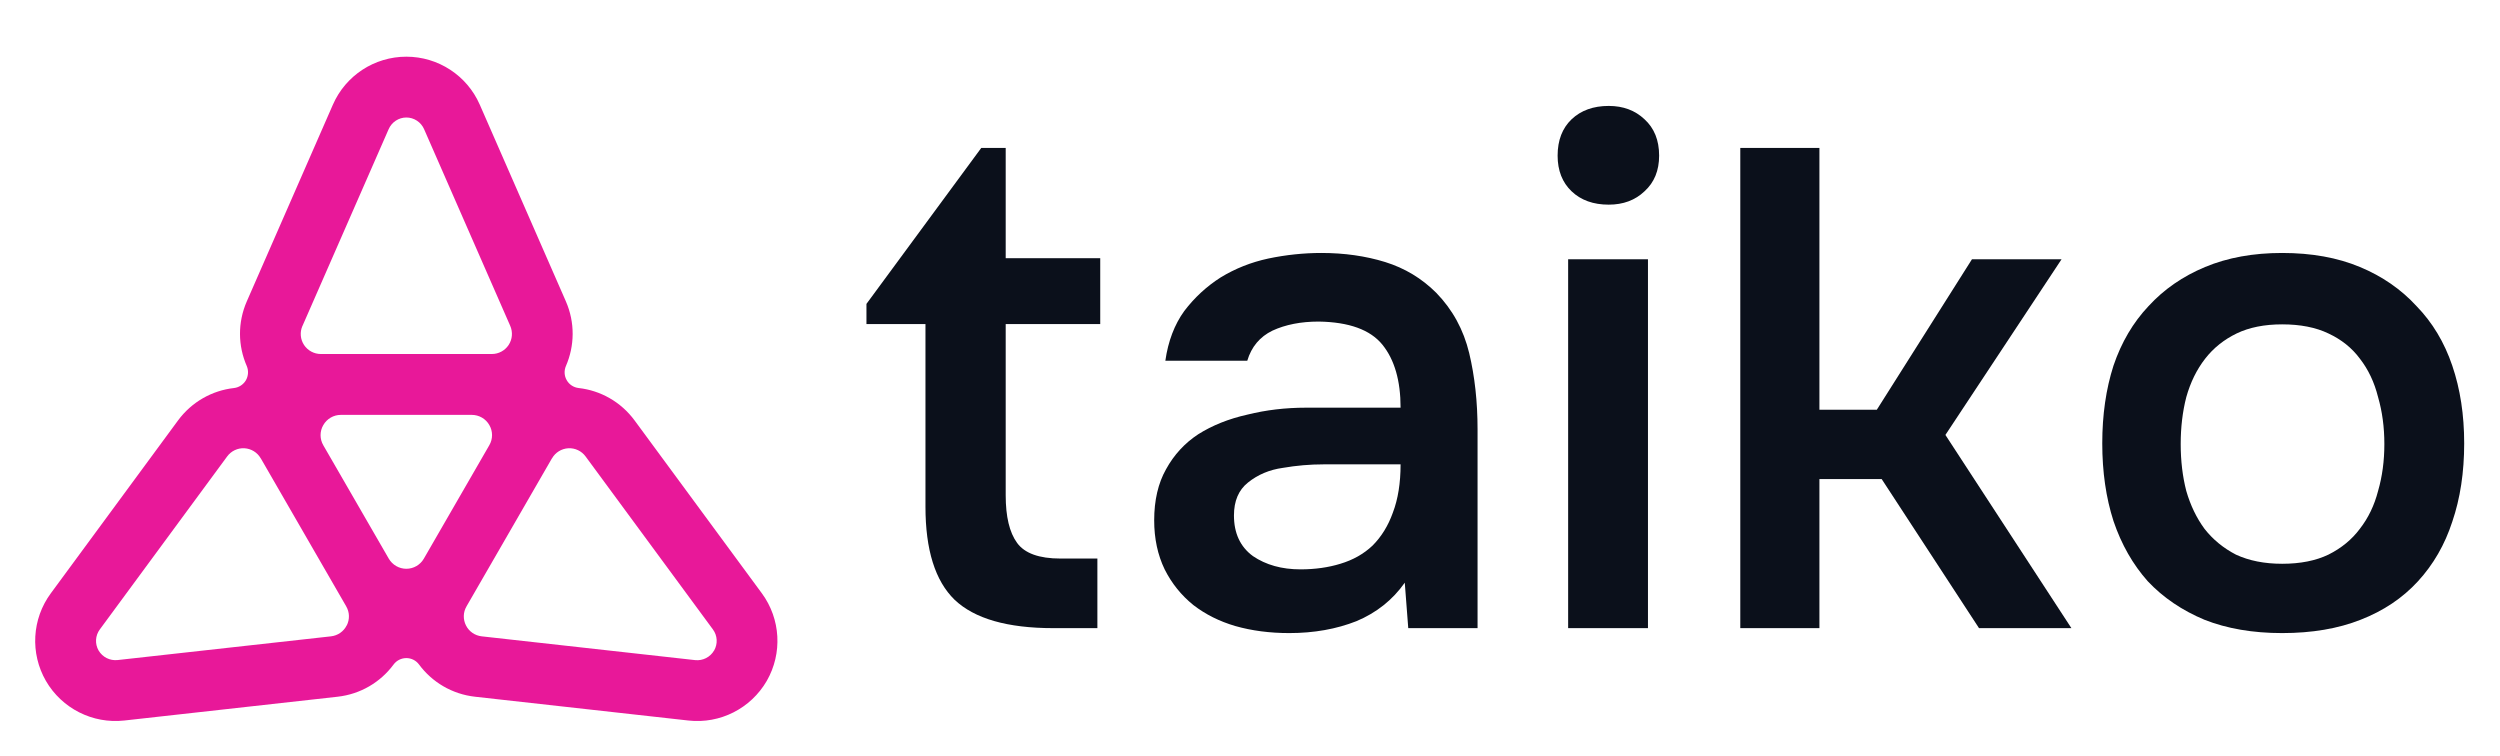
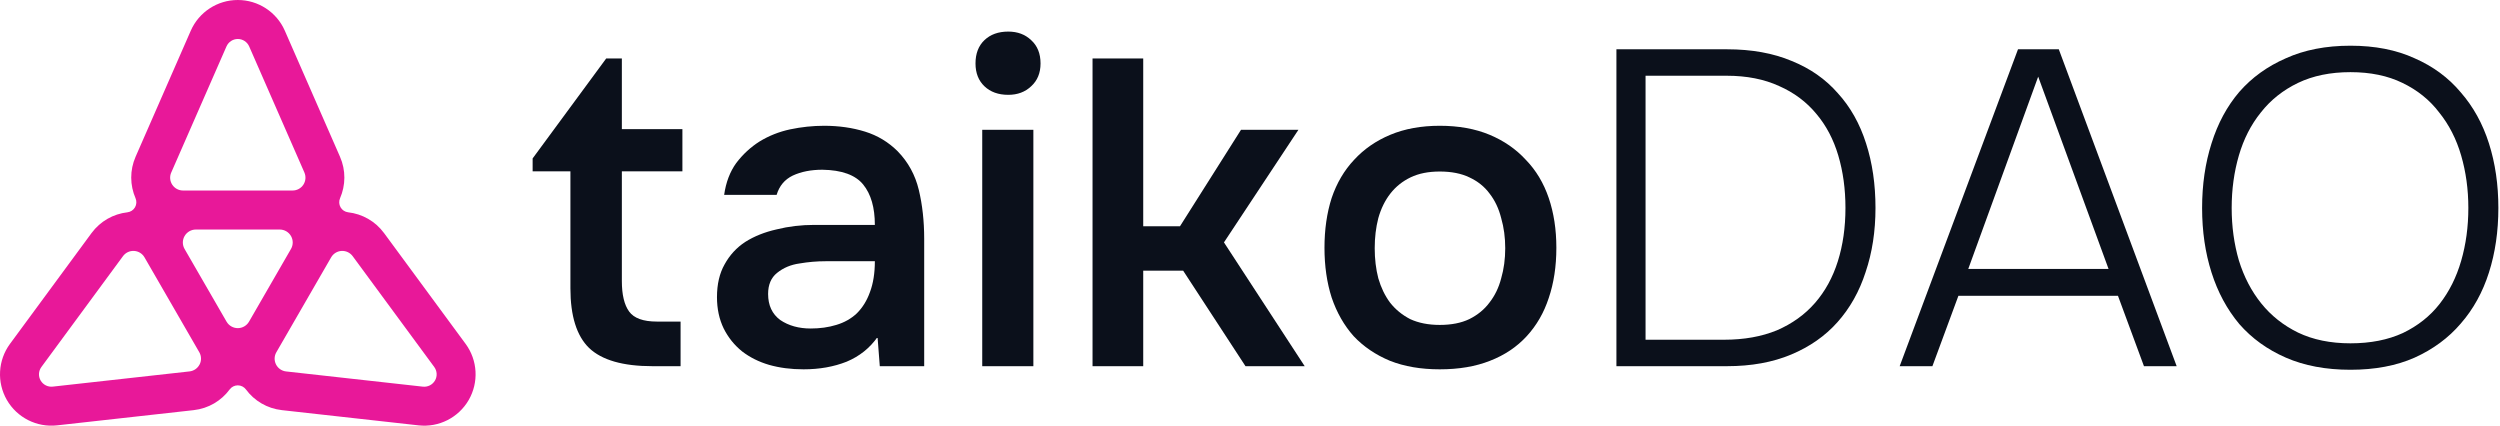
- <svg xmlns="http://www.w3.org/2000/svg" width="43" height="13" viewBox="0 0 43 13" fill="none">
-   <path d="M24.162 10.022C23.953 10.319 23.676 10.539 23.331 10.684C22.986 10.82 22.601 10.889 22.175 10.889C21.838 10.889 21.529 10.848 21.248 10.768C20.975 10.688 20.735 10.568 20.526 10.407C20.317 10.238 20.153 10.034 20.032 9.793C19.912 9.544 19.852 9.263 19.852 8.95C19.852 8.605 19.92 8.312 20.056 8.071C20.193 7.822 20.377 7.622 20.61 7.469C20.851 7.317 21.132 7.204 21.453 7.132C21.774 7.052 22.111 7.012 22.464 7.012H24.09C24.09 6.546 23.985 6.185 23.777 5.928C23.568 5.671 23.203 5.539 22.681 5.531C22.376 5.531 22.111 5.583 21.886 5.687C21.67 5.792 21.525 5.964 21.453 6.205H20.044C20.092 5.868 20.201 5.583 20.369 5.35C20.546 5.117 20.755 4.925 20.995 4.772C21.244 4.62 21.517 4.511 21.814 4.447C22.119 4.383 22.424 4.351 22.729 4.351C23.122 4.351 23.488 4.403 23.825 4.507C24.162 4.612 24.455 4.788 24.704 5.037C24.985 5.326 25.173 5.671 25.27 6.073C25.366 6.474 25.414 6.911 25.414 7.385V10.804H24.222L24.162 10.022ZM24.09 7.987H22.765C22.532 7.987 22.3 8.007 22.067 8.047C21.834 8.079 21.634 8.164 21.465 8.3C21.304 8.428 21.224 8.617 21.224 8.866C21.224 9.171 21.332 9.404 21.549 9.564C21.774 9.717 22.047 9.793 22.368 9.793C22.617 9.793 22.846 9.761 23.054 9.697C23.271 9.632 23.456 9.528 23.608 9.384C23.761 9.231 23.877 9.042 23.957 8.818C24.046 8.585 24.09 8.308 24.09 7.987Z" fill="#0B101B" />
-   <path d="M27.67 1.822C27.919 1.822 28.124 1.899 28.285 2.051C28.453 2.204 28.537 2.412 28.537 2.677C28.537 2.934 28.453 3.139 28.285 3.291C28.124 3.444 27.919 3.52 27.67 3.52C27.406 3.52 27.193 3.444 27.032 3.291C26.872 3.139 26.791 2.934 26.791 2.677C26.791 2.412 26.872 2.204 27.032 2.051C27.193 1.899 27.406 1.822 27.67 1.822ZM26.972 10.804V4.459H28.345V10.804H26.972Z" fill="#0B101B" />
-   <path d="M39.253 4.351C39.759 4.351 40.205 4.431 40.59 4.592C40.975 4.752 41.3 4.977 41.565 5.266C41.838 5.547 42.043 5.888 42.179 6.289C42.316 6.691 42.384 7.136 42.384 7.626C42.384 8.123 42.316 8.573 42.179 8.974C42.051 9.368 41.854 9.709 41.589 9.998C41.324 10.287 40.995 10.507 40.602 10.66C40.217 10.812 39.767 10.889 39.253 10.889C38.748 10.889 38.302 10.812 37.917 10.66C37.532 10.499 37.207 10.279 36.942 9.998C36.685 9.709 36.488 9.364 36.352 8.962C36.223 8.561 36.159 8.115 36.159 7.626C36.159 7.136 36.223 6.691 36.352 6.289C36.488 5.888 36.689 5.547 36.954 5.266C37.219 4.977 37.544 4.752 37.929 4.592C38.314 4.431 38.756 4.351 39.253 4.351ZM39.253 9.697C39.566 9.697 39.831 9.644 40.048 9.54C40.273 9.428 40.453 9.279 40.59 9.095C40.734 8.91 40.839 8.693 40.903 8.444C40.975 8.196 41.011 7.927 41.011 7.638C41.011 7.349 40.975 7.08 40.903 6.831C40.839 6.574 40.734 6.354 40.59 6.169C40.453 5.984 40.273 5.84 40.048 5.735C39.831 5.631 39.566 5.579 39.253 5.579C38.948 5.579 38.688 5.631 38.471 5.735C38.254 5.84 38.073 5.984 37.929 6.169C37.785 6.354 37.676 6.574 37.604 6.831C37.54 7.08 37.508 7.349 37.508 7.638C37.508 7.927 37.54 8.196 37.604 8.444C37.676 8.693 37.781 8.91 37.917 9.095C38.061 9.279 38.242 9.428 38.459 9.54C38.684 9.644 38.948 9.697 39.253 9.697Z" fill="#0B101B" />
-   <path d="M32.281 7.048H31.294V2.544H29.933V10.804H31.294V8.24H32.365L34.039 10.804H35.628L33.461 7.481L35.459 4.459H33.918L32.281 7.048Z" fill="#0B101B" />
-   <path d="M18.924 4.441L17.298 4.441V2.544H16.878L14.903 5.227V5.574H15.918V8.715C15.918 9.456 16.084 9.99 16.419 10.316C16.761 10.641 17.327 10.804 18.117 10.804H18.875V9.607H18.239C17.873 9.607 17.624 9.517 17.494 9.338C17.363 9.159 17.298 8.886 17.298 8.519V5.574H18.924V4.441Z" fill="#0B101B" />
-   <path d="M13.104 10.205L10.916 7.233C10.678 6.91 10.327 6.716 9.952 6.674C9.866 6.664 9.79 6.614 9.748 6.54C9.704 6.465 9.7 6.374 9.734 6.295C9.884 5.949 9.893 5.548 9.732 5.181L8.252 1.8C8.032 1.298 7.536 0.975 6.989 0.975C6.441 0.975 5.945 1.299 5.726 1.8L4.246 5.181C4.085 5.548 4.093 5.949 4.244 6.295C4.278 6.374 4.272 6.465 4.23 6.54C4.186 6.614 4.111 6.664 4.026 6.674C3.651 6.716 3.299 6.91 3.061 7.233L0.874 10.205C0.549 10.646 0.516 11.237 0.79 11.712C1.064 12.185 1.593 12.453 2.137 12.393L5.804 11.984C6.203 11.94 6.546 11.732 6.77 11.429C6.821 11.36 6.903 11.319 6.989 11.319C7.075 11.319 7.156 11.36 7.207 11.429C7.431 11.732 7.775 11.94 8.173 11.984L11.841 12.393C12.385 12.454 12.913 12.186 13.188 11.712C13.461 11.237 13.428 10.646 13.104 10.205ZM5.203 5.605L6.685 2.221C6.738 2.1 6.858 2.021 6.989 2.021C7.121 2.021 7.241 2.1 7.294 2.221L8.776 5.605C8.823 5.712 8.813 5.835 8.749 5.933C8.685 6.03 8.577 6.089 8.46 6.089L5.519 6.089C5.402 6.089 5.293 6.03 5.229 5.933C5.165 5.835 5.155 5.712 5.202 5.605H5.203ZM5.963 10.757C5.911 10.862 5.809 10.932 5.693 10.945L2.022 11.353C1.891 11.367 1.763 11.303 1.696 11.189C1.63 11.075 1.638 10.932 1.717 10.826L3.907 7.851C3.976 7.757 4.087 7.704 4.204 7.71C4.32 7.717 4.426 7.781 4.484 7.883L4.487 7.886L5.953 10.426L5.955 10.43C6.014 10.531 6.017 10.654 5.964 10.758L5.963 10.757ZM7.29 9.609C7.228 9.716 7.114 9.783 6.989 9.783C6.865 9.783 6.75 9.717 6.687 9.609L5.561 7.659C5.498 7.551 5.498 7.418 5.561 7.311C5.623 7.203 5.737 7.136 5.862 7.136L8.115 7.136C8.239 7.136 8.354 7.202 8.416 7.31C8.479 7.418 8.479 7.55 8.416 7.658L7.29 9.609ZM12.282 11.189C12.216 11.303 12.088 11.368 11.957 11.354L8.285 10.945C8.169 10.932 8.067 10.862 8.015 10.758C7.962 10.654 7.965 10.53 8.024 10.43L8.026 10.426L9.492 7.886L9.495 7.883C9.553 7.781 9.659 7.717 9.775 7.71C9.892 7.704 10.003 7.757 10.072 7.851L12.262 10.826C12.341 10.932 12.348 11.075 12.283 11.189H12.282Z" fill="#E81899" />
+ <svg xmlns="http://www.w3.org/2000/svg" width="1333" height="227" viewBox="0 0 1333 227" fill="none">
+   <path d="M467.907 179.705C463.762 185.604 458.262 189.988 451.406 192.858C444.55 195.569 436.897 196.924 428.447 196.924C421.751 196.924 415.613 196.127 410.032 194.532C404.612 192.938 399.829 190.546 395.683 187.358C391.538 184.01 388.27 179.944 385.878 175.161C383.486 170.219 382.291 164.638 382.291 158.42C382.291 151.565 383.646 145.745 386.356 140.962C389.067 136.02 392.734 132.034 397.357 129.004C402.14 125.975 407.721 123.743 414.098 122.308C420.475 120.714 427.172 119.917 434.187 119.917H466.473C466.473 110.669 464.4 103.495 460.255 98.393C456.109 93.291 448.855 90.66 438.492 90.501C432.433 90.501 427.172 91.537 422.708 93.61C418.403 95.683 415.533 99.11 414.098 103.893H386.117C387.074 97.197 389.226 91.537 392.574 86.913C396.082 82.29 400.227 78.463 405.01 75.434C409.953 72.405 415.374 70.252 421.273 68.977C427.331 67.702 433.39 67.064 439.448 67.064C447.261 67.064 454.515 68.1 461.211 70.173C467.907 72.246 473.727 75.753 478.669 80.695C484.25 86.435 487.996 93.291 489.91 101.263C491.823 109.234 492.779 117.924 492.779 127.33V195.25H469.103L467.907 179.705ZM466.473 139.288H440.166C435.542 139.288 430.918 139.687 426.295 140.484C421.671 141.122 417.685 142.796 414.337 145.506C411.148 148.057 409.554 151.804 409.554 156.746C409.554 162.805 411.707 167.428 416.011 170.617C420.475 173.646 425.896 175.161 432.274 175.161C437.216 175.161 441.76 174.523 445.905 173.248C450.21 171.972 453.877 169.9 456.906 167.03C459.936 164.001 462.248 160.254 463.842 155.79C465.596 151.166 466.473 145.665 466.473 139.288Z" fill="#0B101B" />
+   <path d="M537.598 16.842C542.541 16.842 546.606 18.356 549.795 21.386C553.143 24.415 554.817 28.56 554.817 33.822C554.817 38.923 553.143 42.989 549.795 46.018C546.606 49.048 542.541 50.562 537.598 50.562C532.337 50.562 528.112 49.048 524.923 46.018C521.734 42.989 520.14 38.923 520.14 33.822C520.14 28.56 521.734 24.415 524.923 21.386C528.112 18.356 532.337 16.842 537.598 16.842ZM523.727 195.25V69.216H550.991V195.25H523.727Z" fill="#0B101B" />
+   <path d="M767.673 67.064C777.717 67.064 786.566 68.658 794.219 71.847C801.872 75.036 808.329 79.5 813.59 85.24C819.011 90.82 823.076 97.596 825.787 105.567C828.497 113.539 829.852 122.388 829.852 132.113C829.852 141.998 828.497 150.927 825.787 158.899C823.236 166.711 819.33 173.487 814.068 179.227C808.807 184.966 802.27 189.351 794.458 192.38C786.805 195.409 777.876 196.924 767.673 196.924C757.628 196.924 748.779 195.409 741.127 192.38C733.474 189.191 727.017 184.807 721.755 179.227C716.653 173.487 712.747 166.631 710.037 158.659C707.486 150.688 706.21 141.839 706.21 132.113C706.21 122.388 707.486 113.539 710.037 105.567C712.747 97.596 716.733 90.82 721.994 85.24C727.256 79.5 733.713 75.036 741.366 71.847C749.019 68.658 757.788 67.064 767.673 67.064ZM767.673 173.248C773.891 173.248 779.152 172.211 783.457 170.139C787.921 167.907 791.508 164.957 794.219 161.29C797.088 157.623 799.161 153.318 800.437 148.376C801.871 143.433 802.589 138.092 802.589 132.353C802.589 126.613 801.871 121.272 800.437 116.329C799.161 111.227 797.088 106.843 794.219 103.176C791.508 99.509 787.921 96.639 783.457 94.566C779.152 92.494 773.891 91.457 767.673 91.457C761.614 91.457 756.432 92.494 752.128 94.566C747.823 96.639 744.236 99.509 741.366 103.176C738.496 106.843 736.344 111.227 734.909 116.329C733.633 121.272 732.995 126.613 732.995 132.353C732.995 138.092 733.633 143.433 734.909 148.376C736.344 153.318 738.416 157.623 741.127 161.29C743.996 164.957 747.584 167.907 751.889 170.139C756.353 172.211 761.614 173.248 767.673 173.248Z" fill="#0B101B" />
+   <path d="M629.176 120.634H609.566V31.169H582.542V195.25H609.566V144.31H630.851L664.093 195.25H695.661L652.613 129.244L692.313 69.216H661.701L629.176 120.634Z" fill="#0B101B" />
+   <path d="M363.856 68.858H331.574V31.169H323.232L284 84.472V91.364H304.146V153.744C304.146 168.469 307.463 179.068 314.098 185.541C320.894 192.013 332.14 195.25 347.836 195.25H362.885V171.463H350.263C342.982 171.463 338.046 169.683 335.457 166.123C332.868 162.563 331.574 157.142 331.574 149.861V91.364H363.856V68.858Z" fill="#0B101B" />
+   <path d="M248.256 183.346L204.803 124.309C200.082 117.893 193.092 114.05 185.648 113.203C183.954 113.006 182.441 112.023 181.593 110.54C180.731 109.057 180.64 107.257 181.321 105.683C184.302 98.814 184.483 90.841 181.276 83.548L151.878 16.401C147.521 6.43 137.671 0 126.792 0C115.914 0 106.064 6.445 101.707 16.401L72.309 83.548C69.117 90.841 69.283 98.814 72.264 105.683C72.945 107.257 72.839 109.057 71.991 110.54C71.129 112.023 69.631 113.006 67.936 113.203C60.492 114.05 53.502 117.893 48.782 124.309L5.328 183.346C-1.117 192.106 -1.768 203.847 3.664 213.273C9.111 222.684 19.611 227.995 30.414 226.8L103.265 218.69C111.178 217.812 118.002 213.682 122.45 207.66C123.464 206.283 125.083 205.466 126.792 205.466C128.502 205.466 130.106 206.283 131.135 207.66C135.583 213.682 142.407 217.812 150.32 218.69L223.171 226.8C233.974 228.01 244.474 222.699 249.921 213.273C255.352 203.847 254.702 192.106 248.256 183.346ZM91.312 91.976L120.755 24.753C121.815 22.347 124.19 20.789 126.807 20.789C129.425 20.789 131.8 22.347 132.86 24.753L162.303 91.976C163.226 94.094 163.029 96.545 161.758 98.481C160.487 100.418 158.339 101.583 156.009 101.583H97.591C95.276 101.583 93.113 100.418 91.842 98.481C90.571 96.545 90.374 94.094 91.297 91.976H91.312ZM106.427 194.315C105.383 196.388 103.356 197.78 101.056 198.037L28.129 206.147C25.527 206.434 22.985 205.164 21.669 202.894C20.352 200.625 20.519 197.795 22.077 195.677L65.576 136.579C66.953 134.718 69.162 133.659 71.477 133.795C73.792 133.916 75.88 135.202 77.045 137.214L77.09 137.29L106.216 187.734L106.261 187.809C107.426 189.822 107.486 192.273 106.442 194.33L106.427 194.315ZM132.784 171.499C131.543 173.632 129.274 174.964 126.792 174.964C124.326 174.964 122.042 173.648 120.801 171.514L98.424 132.766C97.183 130.633 97.183 127.985 98.424 125.852C99.664 123.718 101.934 122.387 104.415 122.387H149.155C151.621 122.387 153.905 123.688 155.146 125.837C156.387 127.985 156.387 130.618 155.146 132.751L132.784 171.499ZM231.931 202.894C230.615 205.164 228.088 206.45 225.471 206.162L152.544 198.052C150.244 197.795 148.217 196.403 147.173 194.33C146.129 192.258 146.189 189.807 147.354 187.809L147.4 187.734L176.525 137.29L176.57 137.214C177.735 135.202 179.823 133.916 182.138 133.795C184.453 133.674 186.662 134.718 188.039 136.579L231.538 195.677C233.096 197.795 233.247 200.625 231.946 202.894H231.931Z" fill="#E81899" />
+   <path d="M1253.26 197.158C1240.2 197.158 1228.73 195.007 1218.85 190.705C1208.97 186.403 1200.69 180.429 1194 172.781C1187.46 164.974 1182.52 155.813 1179.18 145.298C1175.83 134.782 1174.16 123.311 1174.16 110.884C1174.16 98.456 1175.83 86.985 1179.18 76.47C1182.52 65.795 1187.46 56.634 1194 48.986C1200.69 41.339 1208.97 35.364 1218.85 31.062C1228.73 26.601 1240.2 24.371 1253.26 24.371C1266.33 24.371 1277.72 26.601 1287.44 31.062C1297.32 35.364 1305.52 41.418 1312.06 49.225C1318.75 56.873 1323.77 65.954 1327.11 76.47C1330.46 86.985 1332.13 98.456 1332.13 110.884C1332.13 123.311 1330.46 134.782 1327.11 145.298C1323.77 155.813 1318.75 164.895 1312.06 172.542C1305.52 180.19 1297.32 186.244 1287.44 190.705C1277.72 195.007 1266.33 197.158 1253.26 197.158ZM1253.26 38.471C1242.59 38.471 1233.27 40.383 1225.3 44.206C1217.34 48.03 1210.73 53.288 1205.47 59.98C1200.21 66.512 1196.31 74.159 1193.76 82.922C1191.21 91.685 1189.93 101.006 1189.93 110.884C1189.93 120.762 1191.21 130.082 1193.76 138.845C1196.47 147.608 1200.45 155.255 1205.71 161.788C1210.96 168.32 1217.5 173.498 1225.3 177.322C1233.27 181.146 1242.59 183.058 1253.26 183.058C1263.94 183.058 1273.26 181.225 1281.23 177.561C1289.19 173.737 1295.72 168.559 1300.82 162.027C1305.92 155.494 1309.75 147.847 1312.29 139.084C1314.84 130.321 1316.12 120.921 1316.12 110.884C1316.12 101.006 1314.84 91.685 1312.29 82.922C1309.75 74.159 1305.84 66.512 1300.58 59.98C1295.49 53.288 1288.95 48.03 1280.99 44.206C1273.18 40.383 1263.94 38.471 1253.26 38.471Z" fill="#0B101B" />
+   <path d="M1044.22 157.725L1030.36 195.246H1012.91L1076 26.283H1097.75L1160.6 195.246H1143.16L1129.3 157.725H1044.22ZM1049.48 143.386H1124.28L1086.76 40.861L1049.48 143.386Z" fill="#0B101B" />
+   <path d="M861.875 26.283H920.905C933.969 26.283 945.441 28.354 955.319 32.496C965.197 36.48 973.402 42.215 979.934 49.703C986.626 57.032 991.645 65.954 994.99 76.47C998.336 86.826 1000.01 98.297 1000.01 110.884C1000.01 123.311 998.257 134.703 994.751 145.059C991.406 155.415 986.387 164.337 979.695 171.825C973.163 179.154 964.958 184.89 955.08 189.032C945.202 193.175 933.81 195.246 920.905 195.246H861.875V26.283ZM877.409 40.383V181.146H919.232C929.906 181.146 939.307 179.473 947.432 176.127C955.558 172.622 962.329 167.763 967.746 161.549C973.163 155.335 977.226 147.927 979.934 139.323C982.643 130.72 983.997 121.24 983.997 110.884C983.997 100.846 982.722 91.526 980.173 82.922C977.624 74.319 973.721 66.91 968.463 60.697C963.205 54.324 956.593 49.385 948.627 45.88C940.661 42.215 931.34 40.383 920.666 40.383H877.409Z" fill="#0B101B" />
</svg>
